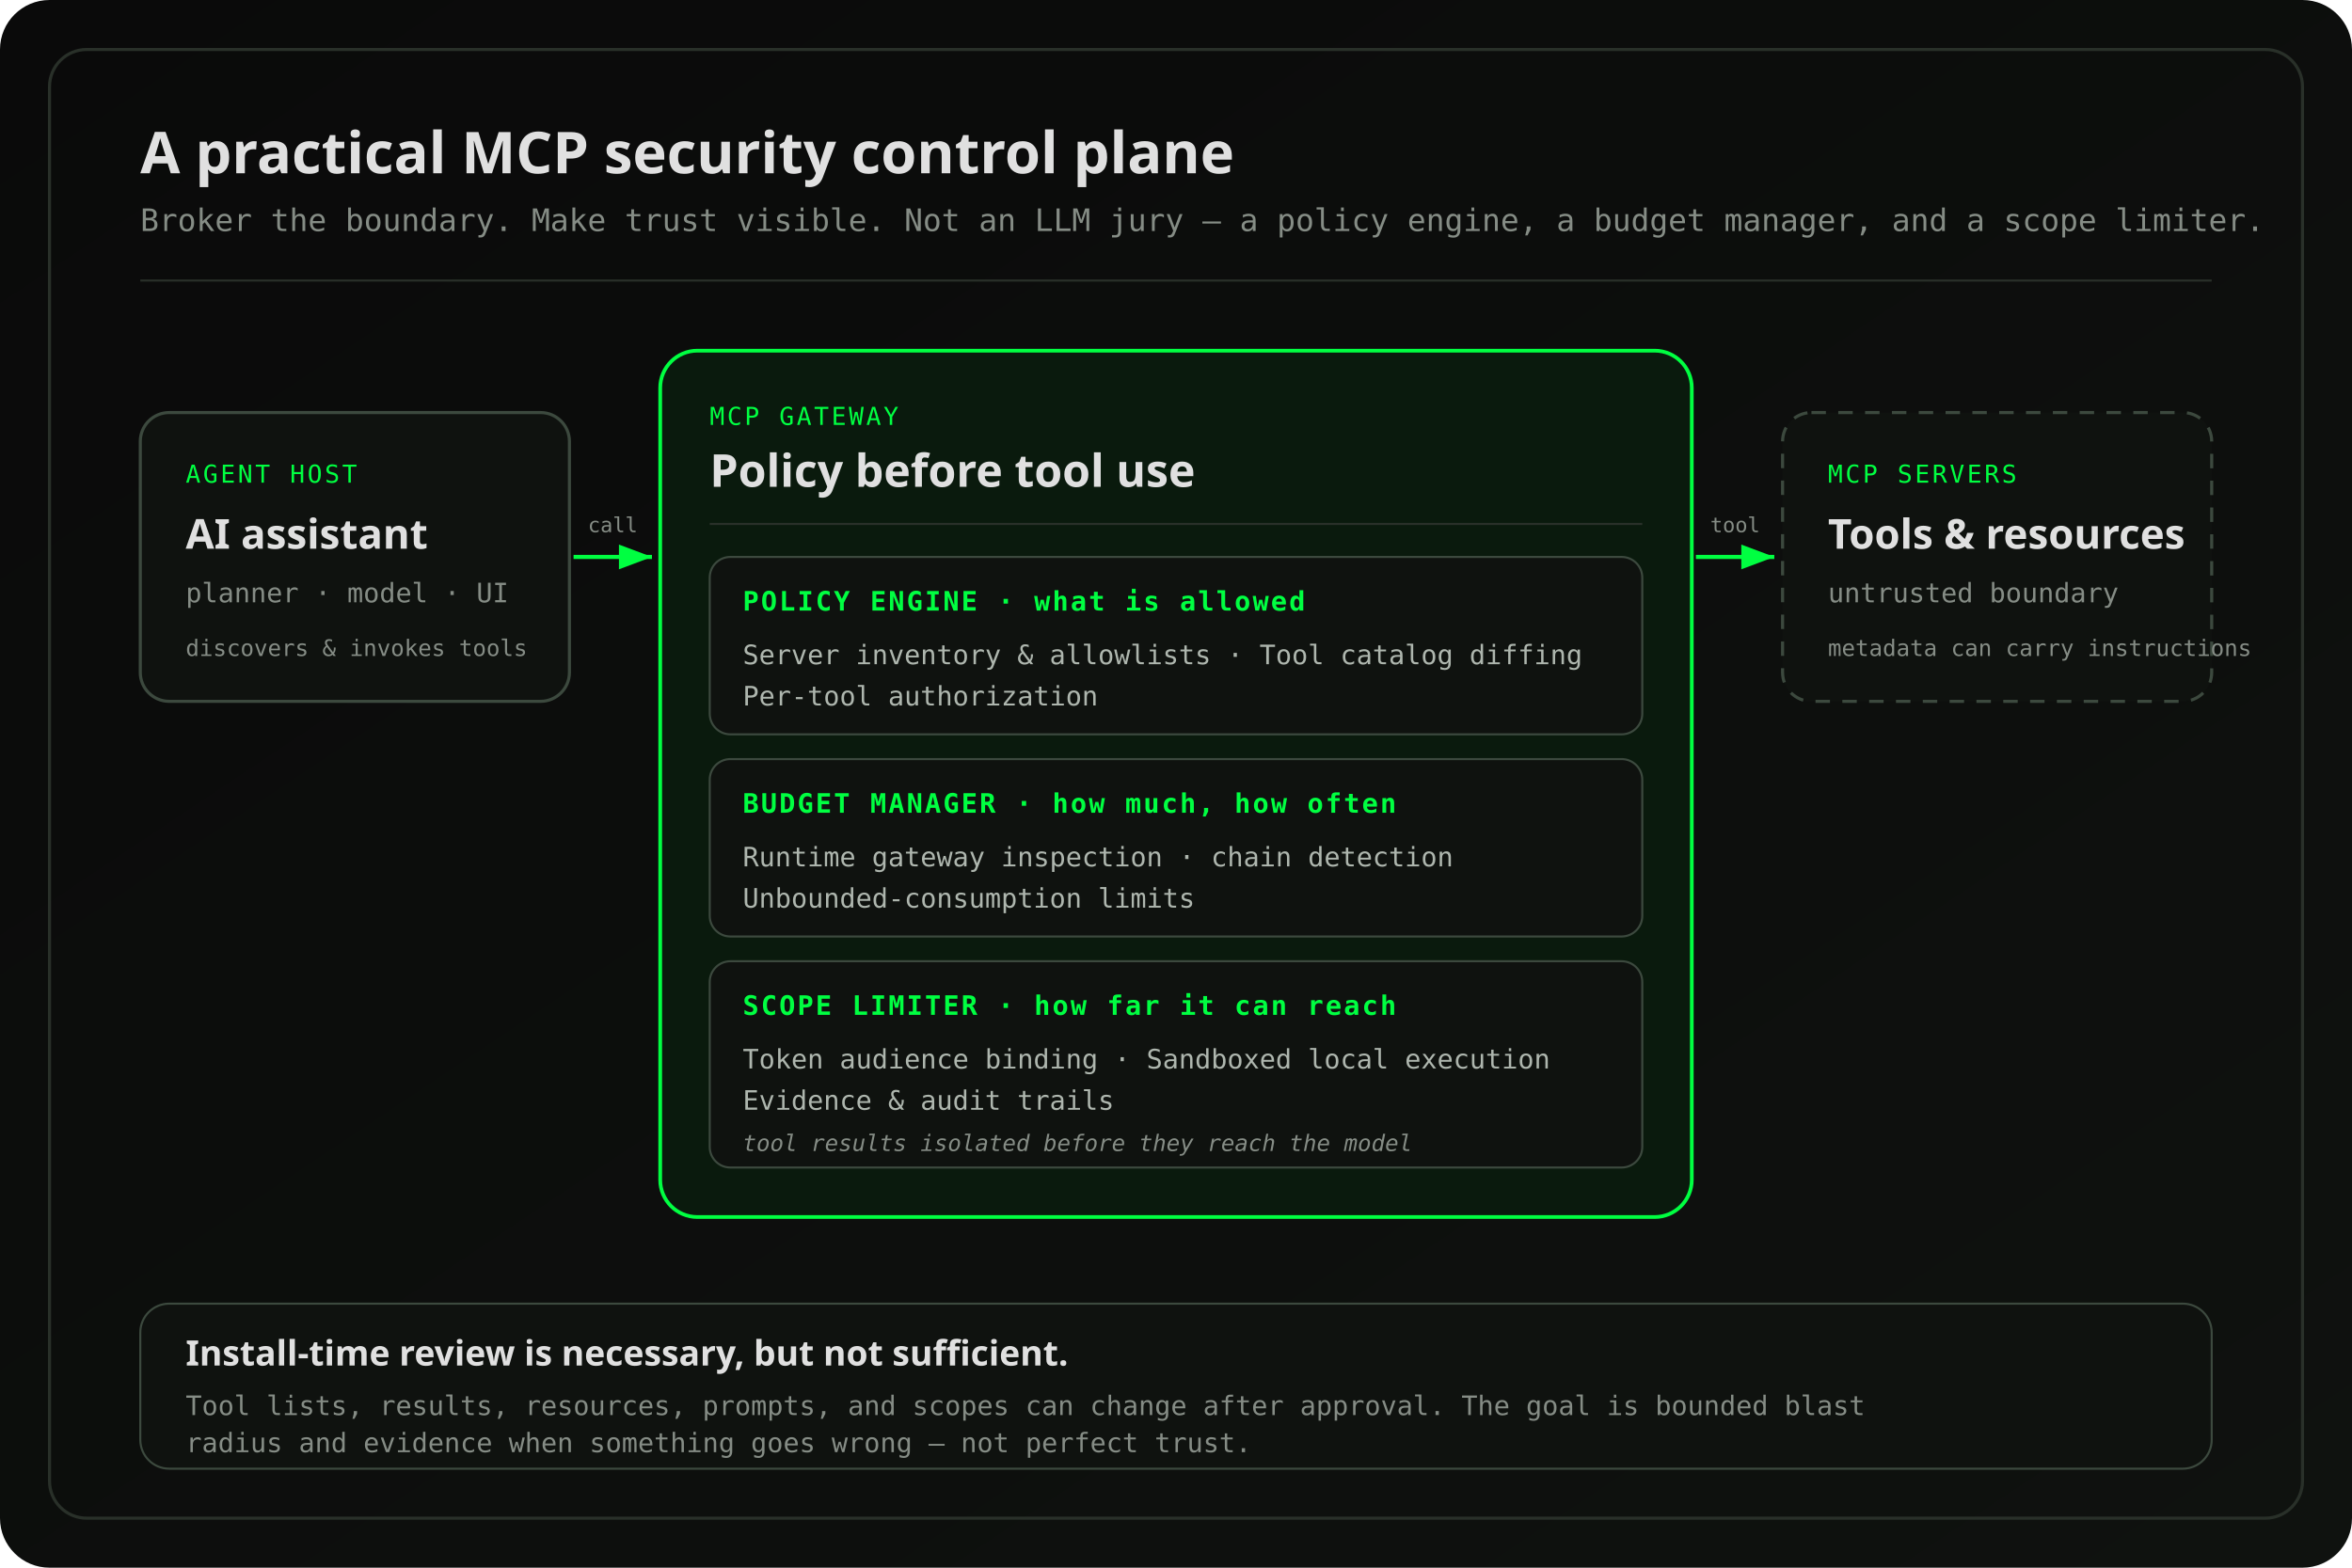
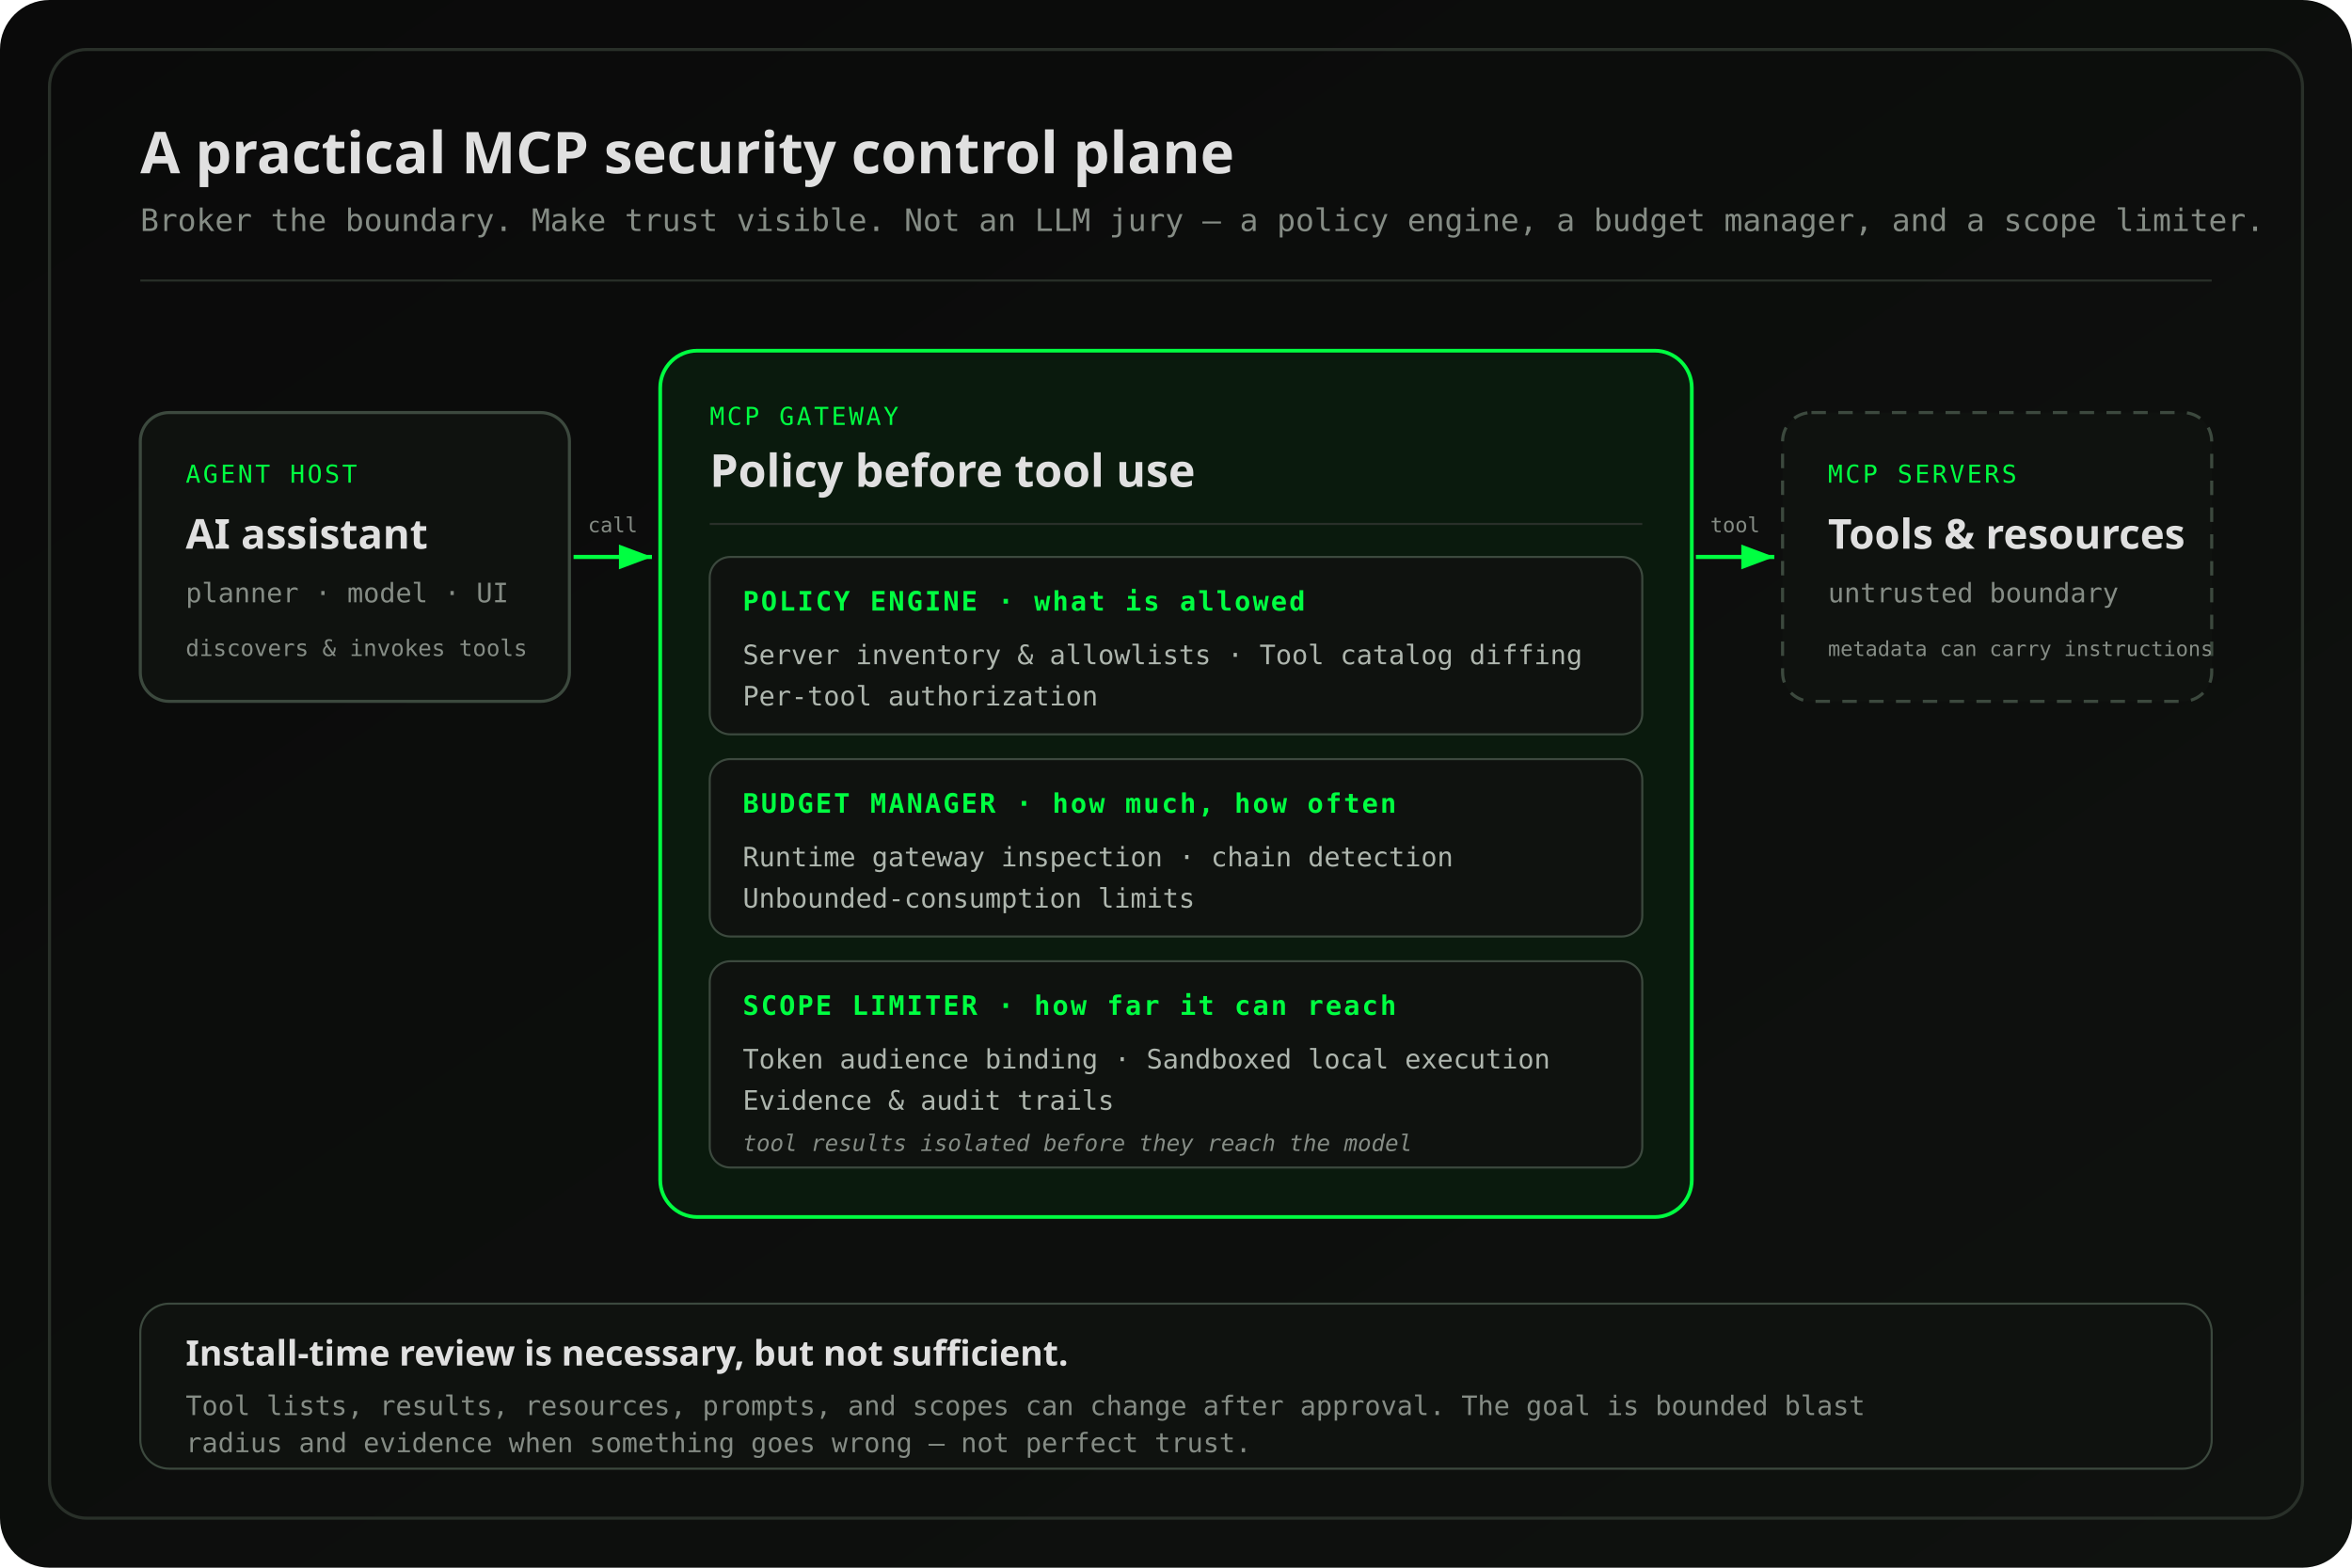
<svg xmlns="http://www.w3.org/2000/svg" viewBox="0 0 1140 760" width="1140" height="760" preserveAspectRatio="xMidYMid meet" role="img" aria-labelledby="mcp-title mcp-desc">
  <defs>
    <linearGradient id="mcp-bg" x1="0" x2="1" y1="0" y2="1">
      <stop offset="0%" stop-color="#0a0a0a" />
      <stop offset="100%" stop-color="#0f120f" />
    </linearGradient>
    <marker id="mcp-arrow" markerWidth="10" markerHeight="10" refX="8" refY="3" orient="auto" markerUnits="strokeWidth">
      <path d="M0,0 L0,6 L8,3 z" fill="#00ff41" />
    </marker>
  </defs>
  <rect width="1140" height="760" rx="24" fill="url(#mcp-bg)" />
  <rect x="24" y="24" width="1092" height="712" rx="18" fill="none" stroke="#293029" stroke-width="1.5" />
  <text x="68" y="84" fill="#e0e0e0" font-family="'Space Grotesk', sans-serif" font-size="28" font-weight="700">A practical MCP security control plane</text>
  <text x="68" y="112" fill="#858c85" font-family="'IBM Plex Mono', monospace" font-size="15">Broker the boundary. Make trust visible. Not an LLM jury — a policy engine, a budget manager, and a scope limiter.</text>
  <line x1="68" y1="136" x2="1072" y2="136" stroke="#293029" stroke-width="1" />
  <g transform="translate(68 200)">
    <rect width="208" height="140" rx="14" fill="#0f120f" stroke="#3c493e" stroke-width="1.5" />
    <text x="22" y="34" fill="#00ff41" font-family="'IBM Plex Mono', monospace" font-size="12" letter-spacing="1.2">AGENT HOST</text>
    <text x="22" y="66" fill="#e0e0e0" font-family="'Space Grotesk', sans-serif" font-size="20" font-weight="700">AI assistant</text>
    <text x="22" y="92" fill="#858c85" font-family="'IBM Plex Mono', monospace" font-size="13">planner · model · UI</text>
    <text x="22" y="118" fill="#858c85" font-family="'IBM Plex Mono', monospace" font-size="11">discovers &amp; invokes tools</text>
  </g>
  <g transform="translate(320 170)">
    <rect width="500" height="420" rx="18" fill="#0a1a0d" stroke="#00ff41" stroke-width="1.8" />
    <text x="24" y="36" fill="#00ff41" font-family="'IBM Plex Mono', monospace" font-size="12" letter-spacing="1.2">MCP GATEWAY</text>
    <text x="24" y="66" fill="#e0e0e0" font-family="'Space Grotesk', sans-serif" font-size="22" font-weight="700">Policy before tool use</text>
    <line x1="24" y1="84" x2="476" y2="84" stroke="#293029" stroke-width="1" />
    <rect x="24" y="100" width="452" height="86" rx="10" fill="#0f120f" stroke="#3c493e" />
    <text x="40" y="126" fill="#00ff41" font-family="'IBM Plex Mono', monospace" font-size="13" font-weight="600" letter-spacing="1">POLICY ENGINE · what is allowed</text>
    <text x="40" y="152" fill="#aeb6ae" font-family="'IBM Plex Mono', monospace" font-size="13">Server inventory &amp; allowlists · Tool catalog diffing</text>
    <text x="40" y="172" fill="#aeb6ae" font-family="'IBM Plex Mono', monospace" font-size="13">Per-tool authorization</text>
    <rect x="24" y="198" width="452" height="86" rx="10" fill="#0f120f" stroke="#3c493e" />
    <text x="40" y="224" fill="#00ff41" font-family="'IBM Plex Mono', monospace" font-size="13" font-weight="600" letter-spacing="1">BUDGET MANAGER · how much, how often</text>
    <text x="40" y="250" fill="#aeb6ae" font-family="'IBM Plex Mono', monospace" font-size="13">Runtime gateway inspection · chain detection</text>
    <text x="40" y="270" fill="#aeb6ae" font-family="'IBM Plex Mono', monospace" font-size="13">Unbounded-consumption limits</text>
    <rect x="24" y="296" width="452" height="100" rx="10" fill="#0f120f" stroke="#3c493e" />
    <text x="40" y="322" fill="#00ff41" font-family="'IBM Plex Mono', monospace" font-size="13" font-weight="600" letter-spacing="1">SCOPE LIMITER · how far it can reach</text>
    <text x="40" y="348" fill="#aeb6ae" font-family="'IBM Plex Mono', monospace" font-size="13">Token audience binding · Sandboxed local execution</text>
    <text x="40" y="368" fill="#aeb6ae" font-family="'IBM Plex Mono', monospace" font-size="13">Evidence &amp; audit trails</text>
    <text x="40" y="388" fill="#858c85" font-family="'IBM Plex Mono', monospace" font-size="11" font-style="italic">tool results isolated before they reach the model</text>
  </g>
  <g transform="translate(864 200)">
    <rect width="208" height="140" rx="14" fill="#0f120f" stroke="#3c493e" stroke-width="1.5" stroke-dasharray="7 6" />
    <text x="22" y="34" fill="#00ff41" font-family="'IBM Plex Mono', monospace" font-size="12" letter-spacing="1.2">MCP SERVERS</text>
    <text x="22" y="66" fill="#e0e0e0" font-family="'Space Grotesk', sans-serif" font-size="20" font-weight="700">Tools &amp; resources</text>
    <text x="22" y="92" fill="#858c85" font-family="'IBM Plex Mono', monospace" font-size="13">untrusted boundary</text>
-     <text x="22" y="118" fill="#858c85" font-family="'IBM Plex Mono', monospace" font-size="11">metadata can carry instructions</text>
+     <text x="22" y="118" fill="#858c85" font-family="'IBM Plex Mono', monospace" font-size="10">metadata can carry instructions</text>
  </g>
  <line x1="278" y1="270" x2="316" y2="270" stroke="#00ff41" stroke-width="2" marker-end="url(#mcp-arrow)" />
  <line x1="822" y1="270" x2="860" y2="270" stroke="#00ff41" stroke-width="2" marker-end="url(#mcp-arrow)" />
  <text x="297" y="258" fill="#858c85" font-family="'IBM Plex Mono', monospace" font-size="10" text-anchor="middle">call</text>
  <text x="841" y="258" fill="#858c85" font-family="'IBM Plex Mono', monospace" font-size="10" text-anchor="middle">tool</text>
  <g transform="translate(68 632)">
    <rect width="1004" height="80" rx="14" fill="#0f120f" stroke="#3c493e" stroke-width="1" />
    <text x="22" y="30" fill="#e0e0e0" font-family="'Space Grotesk', sans-serif" font-size="17" font-weight="700">Install-time review is necessary, but not sufficient.</text>
    <text x="22" y="54" fill="#858c85" font-family="'IBM Plex Mono', monospace" font-size="13">Tool lists, results, resources, prompts, and scopes can change after approval. The goal is bounded blast</text>
    <text x="22" y="72" fill="#858c85" font-family="'IBM Plex Mono', monospace" font-size="13">radius and evidence when something goes wrong — not perfect trust.</text>
  </g>
</svg>
